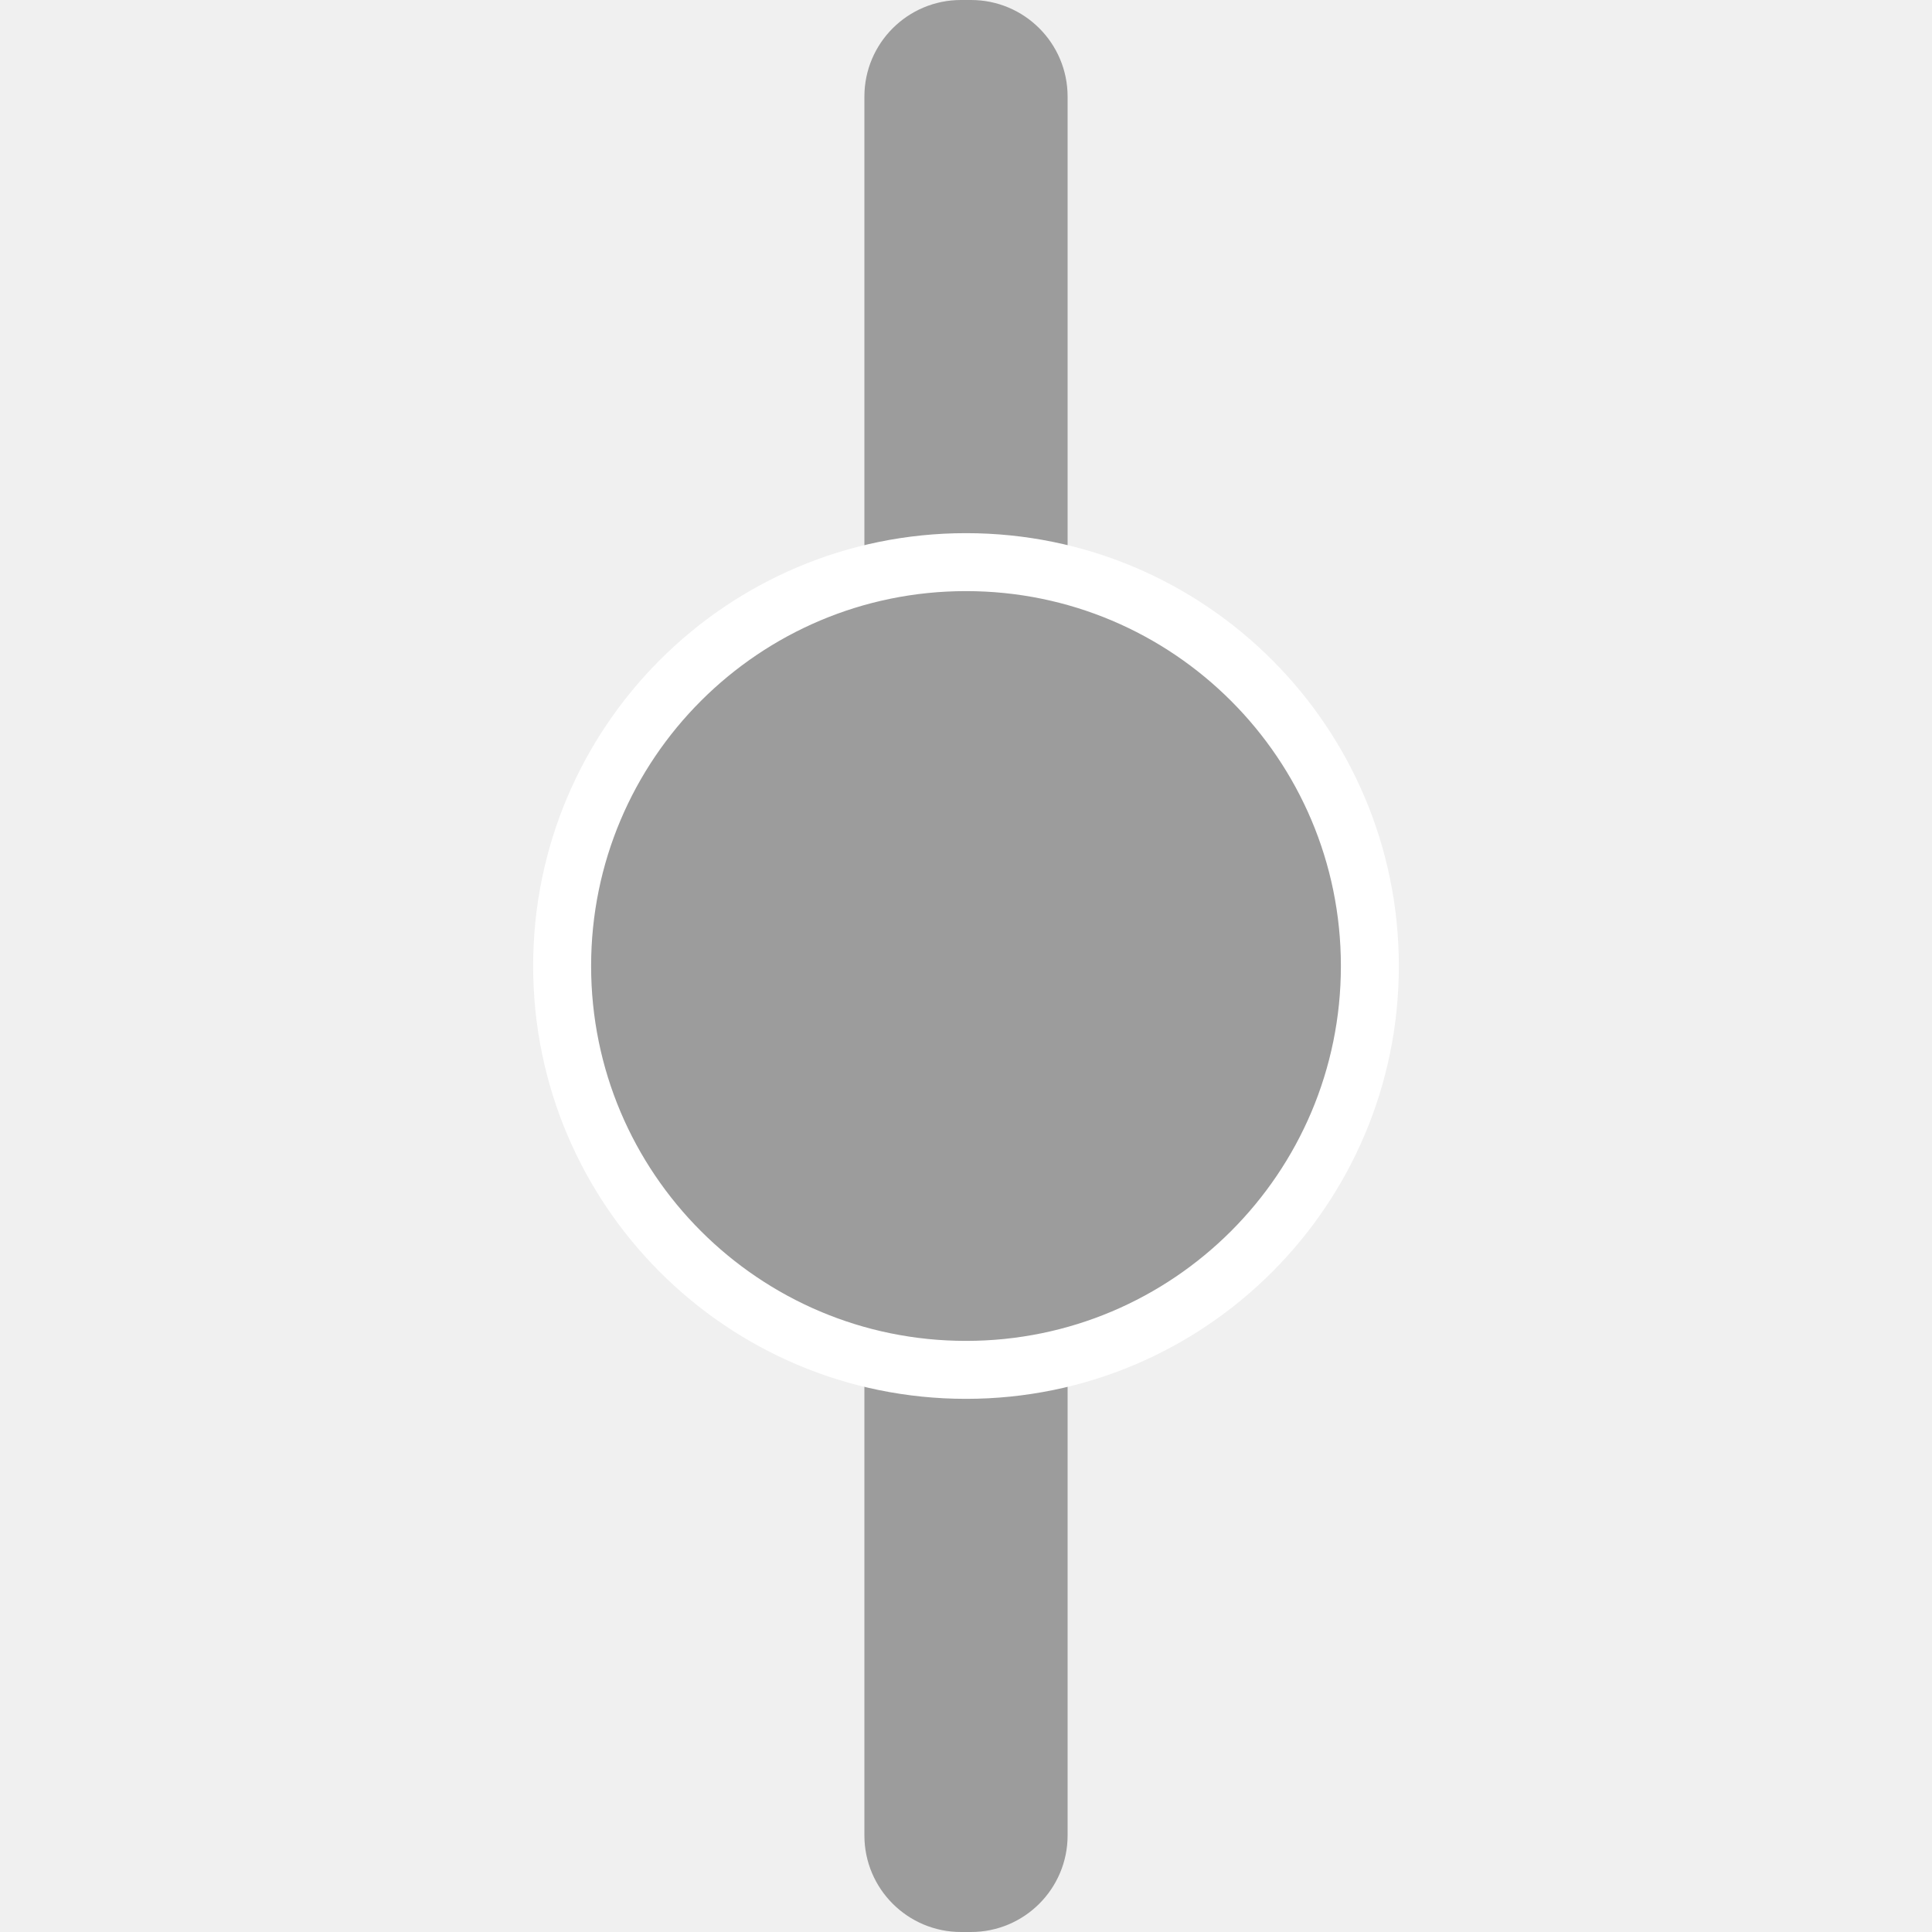
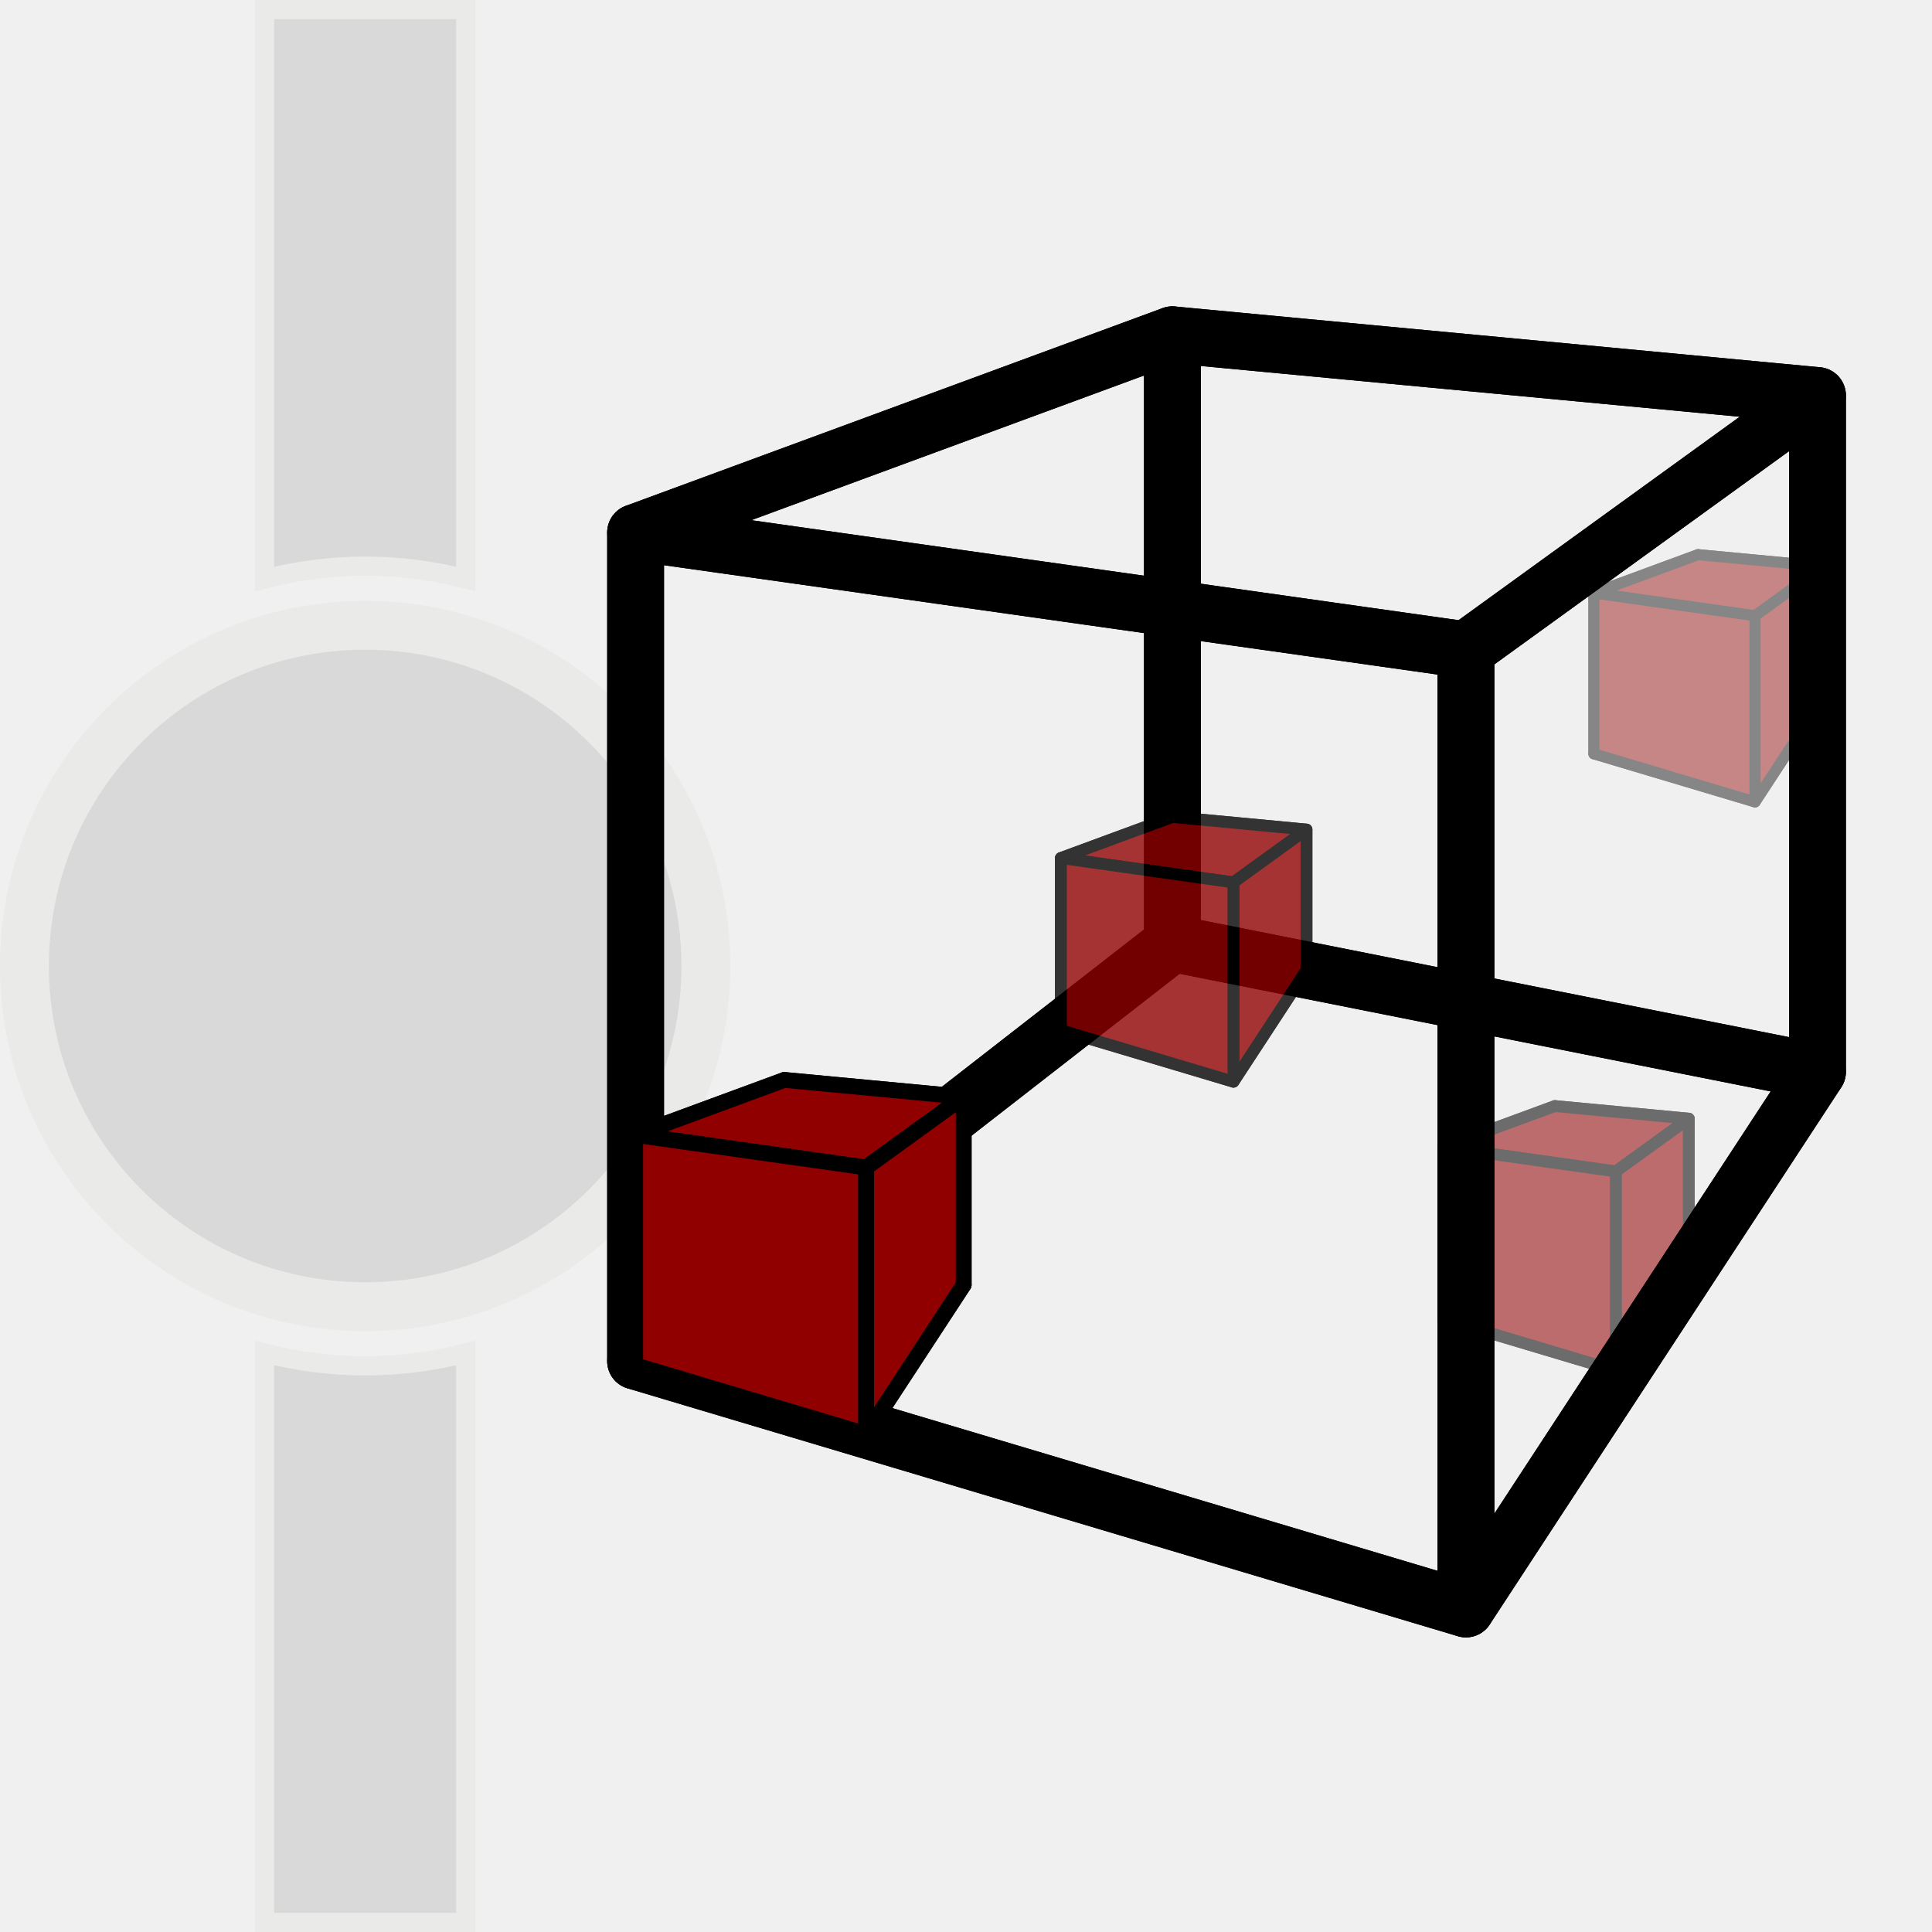
<svg xmlns="http://www.w3.org/2000/svg" version="1.0" width="100" height="100" id="svg2">
-   <defs id="defs4" />
-   <rect style="opacity:1;fill:#9c9c9c;fill-opacity:1;stroke:none;stroke-width:1.002;stroke-miterlimit:4;stroke-dasharray:none;stroke-dashoffset:0;stroke-opacity:1" id="rect818" width="10.518" height="100" x="44.741" y="0" rx="5" ry="5" />
-   <circle style="opacity:1;fill:#9c9c9c;fill-opacity:1;stroke:#ffffff;stroke-width:3;stroke-miterlimit:4;stroke-dasharray:none;stroke-dashoffset:0;stroke-opacity:1" id="path812" cx="50" cy="50" r="20.904" />
+   <defs id="defs4">
+     </defs>
+   <g id="g863" transform="matrix(0.9900836,0,0,0.9900836,-30.60306,0.495819)" style="fill:#d9d9d9;fill-opacity:1;stroke:#eaeae9;stroke-opacity:1">
+     <circle style="fill:#d9d9d9;fill-opacity:1;stroke:#eaeae9;stroke-width:2.556;stroke-miterlimit:4;stroke-dasharray:none;stroke-dashoffset:0;stroke-opacity:1" id="path812" cx="50" cy="50" r="17.812" />
+     <path id="rect818-3" style="fill:#d9d9d9;fill-opacity:1;stroke:#eaeae9;stroke-width:1.002;stroke-miterlimit:4;stroke-dasharray:none;stroke-dashoffset:0;stroke-opacity:1" d="M 44.74,2.8749996e-8 V 29.77 A 20.904,20.904 0 0 1 50,29.096 20.904,20.904 0 0 1 55.26,29.77 V 2.8749996e-8 Z M 44.74,70.23 V 100 H 55.26 V 70.23 A 20.904,20.904 0 0 1 50,70.904 20.904,20.904 0 0 1 44.74,70.23 Z" />
+   </g>
+   <g id="g8736" transform="matrix(1.185374,0,0,1.185374,-7.645955,-8.968388)">
+     <g id="g8492-0-4" style="opacity:0.547;fill:#910000;fill-opacity:1;stroke:#000000;stroke-width:0.779;stroke-miterlimit:4;stroke-dasharray:none;stroke-opacity:1" transform="matrix(0.6611349,0,0,0.6611349,21.69578,17.84624)">
+       <path d="m 79.635,57.502 8.843,0.833 v 9.27 l -8.843,-1.76 z" style="fill:#910000;fill-opacity:1;fill-rule:evenodd;stroke:#000000;stroke-width:0.779;stroke-linejoin:round;stroke-miterlimit:4;stroke-dasharray:none;stroke-opacity:1" id="path8522-3-5" />
+       <path d="m 72.275,60.213 v 11.359 l 7.359,-5.726 v -8.344 z" style="fill:#910000;fill-opacity:1;fill-rule:evenodd;stroke:#000000;stroke-width:0.779;stroke-linejoin:round;stroke-miterlimit:4;stroke-dasharray:none;stroke-opacity:1" id="path8524-6-2" />
+       <path d="m 72.275,71.572 11.383,3.398 4.819,-7.364 -8.843,-1.76 z" style="fill:#910000;fill-opacity:1;fill-rule:evenodd;stroke:#000000;stroke-width:0.779;stroke-linejoin:round;stroke-miterlimit:4;stroke-dasharray:none;stroke-opacity:1" id="path8526-1-5" />
+       <path d="m 72.275,60.213 11.383,1.609 4.819,-3.487 -8.843,-0.833 z" style="fill:#910000;fill-opacity:1;fill-rule:evenodd;stroke:#000000;stroke-width:0.779;stroke-linejoin:round;stroke-miterlimit:4;stroke-dasharray:none;stroke-opacity:1" id="path8528-0-4" />
+       <path d="m 83.659,61.822 v 13.148 l 4.819,-7.364 V 58.335 Z" style="fill:#910000;fill-opacity:1;fill-rule:evenodd;stroke:#000000;stroke-width:0.779;stroke-linejoin:round;stroke-miterlimit:4;stroke-dasharray:none;stroke-opacity:1" id="path8530-6-7" />
+       <path d="m 72.275,60.213 11.383,1.609 V 74.97 L 72.275,71.572 Z" style="fill:#910000;fill-opacity:1;fill-rule:evenodd;stroke:#000000;stroke-width:0.779;stroke-linejoin:round;stroke-miterlimit:4;stroke-dasharray:none;stroke-opacity:1" id="path8532-3-44" />
+     </g>
+     <g id="g8492-0-7" style="opacity:0.445;fill:#910000;fill-opacity:1;stroke:#000000;stroke-width:0.779;stroke-miterlimit:4;stroke-dasharray:none;stroke-opacity:1" transform="matrix(0.6179979,0,0,0.6179979,31.38314,-3.75024)">
+       <path d="m 79.635,57.502 8.843,0.833 v 9.27 l -8.843,-1.76 z" style="fill:#910000;fill-opacity:1;fill-rule:evenodd;stroke:#000000;stroke-width:0.779;stroke-linejoin:round;stroke-miterlimit:4;stroke-dasharray:none;stroke-opacity:1" id="path8522-3-6" />
+       <path d="m 72.275,60.213 v 11.359 l 7.359,-5.726 v -8.344 z" style="fill:#910000;fill-opacity:1;fill-rule:evenodd;stroke:#000000;stroke-width:0.779;stroke-linejoin:round;stroke-miterlimit:4;stroke-dasharray:none;stroke-opacity:1" id="path8524-6-5" />
+       <path d="m 72.275,71.572 11.383,3.398 4.819,-7.364 -8.843,-1.76 z" style="fill:#910000;fill-opacity:1;fill-rule:evenodd;stroke:#000000;stroke-width:0.779;stroke-linejoin:round;stroke-miterlimit:4;stroke-dasharray:none;stroke-opacity:1" id="path8526-1-6" />
+       <path d="m 72.275,60.213 11.383,1.609 4.819,-3.487 -8.843,-0.833 z" style="fill:#910000;fill-opacity:1;fill-rule:evenodd;stroke:#000000;stroke-width:0.779;stroke-linejoin:round;stroke-miterlimit:4;stroke-dasharray:none;stroke-opacity:1" id="path8528-0-9" />
+       <path d="m 83.659,61.822 v 13.148 l 4.819,-7.364 V 58.335 Z" style="fill:#910000;fill-opacity:1;fill-rule:evenodd;stroke:#000000;stroke-width:0.779;stroke-linejoin:round;stroke-miterlimit:4;stroke-dasharray:none;stroke-opacity:1" id="path8530-6-3" />
+       <path d="m 72.275,60.213 11.383,1.609 V 74.97 L 72.275,71.572 Z" style="fill:#910000;fill-opacity:1;fill-rule:evenodd;stroke:#000000;stroke-width:0.779;stroke-linejoin:round;stroke-miterlimit:4;stroke-dasharray:none;stroke-opacity:1" id="path8532-3-7" />
+     </g>
+     <g id="g8492" style="opacity:1;fill:none;fill-opacity:1;stroke:#000000;stroke-width:0.779;stroke-miterlimit:4;stroke-dasharray:none;stroke-opacity:1" transform="matrix(3.185088,0,0,3.185088,-195.9983,-160.9648)">
+       <path d="m 79.635,57.502 8.843,0.833 v 9.27 l -8.843,-1.76 z" style="fill:none;fill-rule:evenodd;stroke:#000000;stroke-width:0.779;stroke-linejoin:round;stroke-miterlimit:4;stroke-dasharray:none;stroke-opacity:1" id="path8522" />
+       <path d="m 72.275,60.213 v 11.359 l 7.359,-5.726 v -8.344 z" style="fill:none;fill-rule:evenodd;stroke:#000000;stroke-width:0.779;stroke-linejoin:round;stroke-miterlimit:4;stroke-dasharray:none;stroke-opacity:1" id="path8524" />
+       <path d="m 72.275,71.572 11.383,3.398 4.819,-7.364 -8.843,-1.76 z" style="fill:none;fill-rule:evenodd;stroke:#000000;stroke-width:0.779;stroke-linejoin:round;stroke-miterlimit:4;stroke-dasharray:none;stroke-opacity:1" id="path8526" />
+       <path d="m 72.275,60.213 11.383,1.609 4.819,-3.487 -8.843,-0.833 z" style="fill:none;fill-rule:evenodd;stroke:#000000;stroke-width:0.779;stroke-linejoin:round;stroke-miterlimit:4;stroke-dasharray:none;stroke-opacity:1" id="path8528" />
+       <path d="m 83.659,61.822 v 13.148 l 4.819,-7.364 V 58.335 Z" style="fill:none;fill-rule:evenodd;stroke:#000000;stroke-width:0.779;stroke-linejoin:round;stroke-miterlimit:4;stroke-dasharray:none;stroke-opacity:1" id="path8530" />
+       <path d="m 72.275,60.213 11.383,1.609 V 74.97 L 72.275,71.572 Z" style="fill:none;fill-rule:evenodd;stroke:#000000;stroke-width:0.779;stroke-linejoin:round;stroke-miterlimit:4;stroke-dasharray:none;stroke-opacity:1" id="path8532" />
+     </g>
+     <g id="g8492-0" style="opacity:1;fill:#910000;fill-opacity:1;stroke:#000000;stroke-width:0.779;stroke-miterlimit:4;stroke-dasharray:none;stroke-opacity:1" transform="matrix(0.8852225,0,0,0.8852225,-29.79281,3.819303)">
+       <path d="m 79.635,57.502 8.843,0.833 v 9.27 l -8.843,-1.76 z" style="fill:#910000;fill-opacity:1;fill-rule:evenodd;stroke:#000000;stroke-width:0.779;stroke-linejoin:round;stroke-miterlimit:4;stroke-dasharray:none;stroke-opacity:1" id="path8522-3" />
+       <path d="m 72.275,60.213 v 11.359 l 7.359,-5.726 v -8.344 z" style="fill:#910000;fill-opacity:1;fill-rule:evenodd;stroke:#000000;stroke-width:0.779;stroke-linejoin:round;stroke-miterlimit:4;stroke-dasharray:none;stroke-opacity:1" id="path8524-6" />
+       <path d="m 72.275,71.572 11.383,3.398 4.819,-7.364 -8.843,-1.76 z" style="fill:#910000;fill-opacity:1;fill-rule:evenodd;stroke:#000000;stroke-width:0.779;stroke-linejoin:round;stroke-miterlimit:4;stroke-dasharray:none;stroke-opacity:1" id="path8526-1" />
+       <path d="m 72.275,60.213 11.383,1.609 4.819,-3.487 -8.843,-0.833 z" style="fill:#910000;fill-opacity:1;fill-rule:evenodd;stroke:#000000;stroke-width:0.779;stroke-linejoin:round;stroke-miterlimit:4;stroke-dasharray:none;stroke-opacity:1" id="path8528-0" />
+       <path d="m 83.659,61.822 v 13.148 l 4.819,-7.364 V 58.335 Z" style="fill:#910000;fill-opacity:1;fill-rule:evenodd;stroke:#000000;stroke-width:0.779;stroke-linejoin:round;stroke-miterlimit:4;stroke-dasharray:none;stroke-opacity:1" id="path8530-6" />
+       <path d="m 72.275,60.213 11.383,1.609 V 74.97 L 72.275,71.572 Z" style="fill:#910000;fill-opacity:1;fill-rule:evenodd;stroke:#000000;stroke-width:0.779;stroke-linejoin:round;stroke-miterlimit:4;stroke-dasharray:none;stroke-opacity:1" id="path8532-3" />
+     </g>
+     <g id="g8492-0-2" style="opacity:0.788;fill:#910000;fill-opacity:1;stroke:#000000;stroke-width:0.779;stroke-miterlimit:4;stroke-dasharray:none;stroke-opacity:1" transform="matrix(0.6617709,0,0,0.6617709,4.945816,5.18528)">
+       <path d="m 79.635,57.502 8.843,0.833 v 9.27 l -8.843,-1.76 z" style="fill:#910000;fill-opacity:1;fill-rule:evenodd;stroke:#000000;stroke-width:0.779;stroke-linejoin:round;stroke-miterlimit:4;stroke-dasharray:none;stroke-opacity:1" id="path8522-3-0" />
+       <path d="m 72.275,60.213 v 11.359 l 7.359,-5.726 v -8.344 z" style="fill:#910000;fill-opacity:1;fill-rule:evenodd;stroke:#000000;stroke-width:0.779;stroke-linejoin:round;stroke-miterlimit:4;stroke-dasharray:none;stroke-opacity:1" id="path8524-6-6" />
+       <path d="m 72.275,71.572 11.383,3.398 4.819,-7.364 -8.843,-1.76 z" style="fill:#910000;fill-opacity:1;fill-rule:evenodd;stroke:#000000;stroke-width:0.779;stroke-linejoin:round;stroke-miterlimit:4;stroke-dasharray:none;stroke-opacity:1" id="path8526-1-1" />
+       <path d="m 72.275,60.213 11.383,1.609 4.819,-3.487 -8.843,-0.833 z" style="fill:#910000;fill-opacity:1;fill-rule:evenodd;stroke:#000000;stroke-width:0.779;stroke-linejoin:round;stroke-miterlimit:4;stroke-dasharray:none;stroke-opacity:1" id="path8528-0-5" />
+       <path d="m 83.659,61.822 v 13.148 l 4.819,-7.364 V 58.335 Z" style="fill:#910000;fill-opacity:1;fill-rule:evenodd;stroke:#000000;stroke-width:0.779;stroke-linejoin:round;stroke-miterlimit:4;stroke-dasharray:none;stroke-opacity:1" id="path8530-6-5" />
+       <path d="m 72.275,60.213 11.383,1.609 V 74.97 L 72.275,71.572 Z" style="fill:#910000;fill-opacity:1;fill-rule:evenodd;stroke:#000000;stroke-width:0.779;stroke-linejoin:round;stroke-miterlimit:4;stroke-dasharray:none;stroke-opacity:1" id="path8532-3-4" />
+     </g>
+   </g>
</svg>
